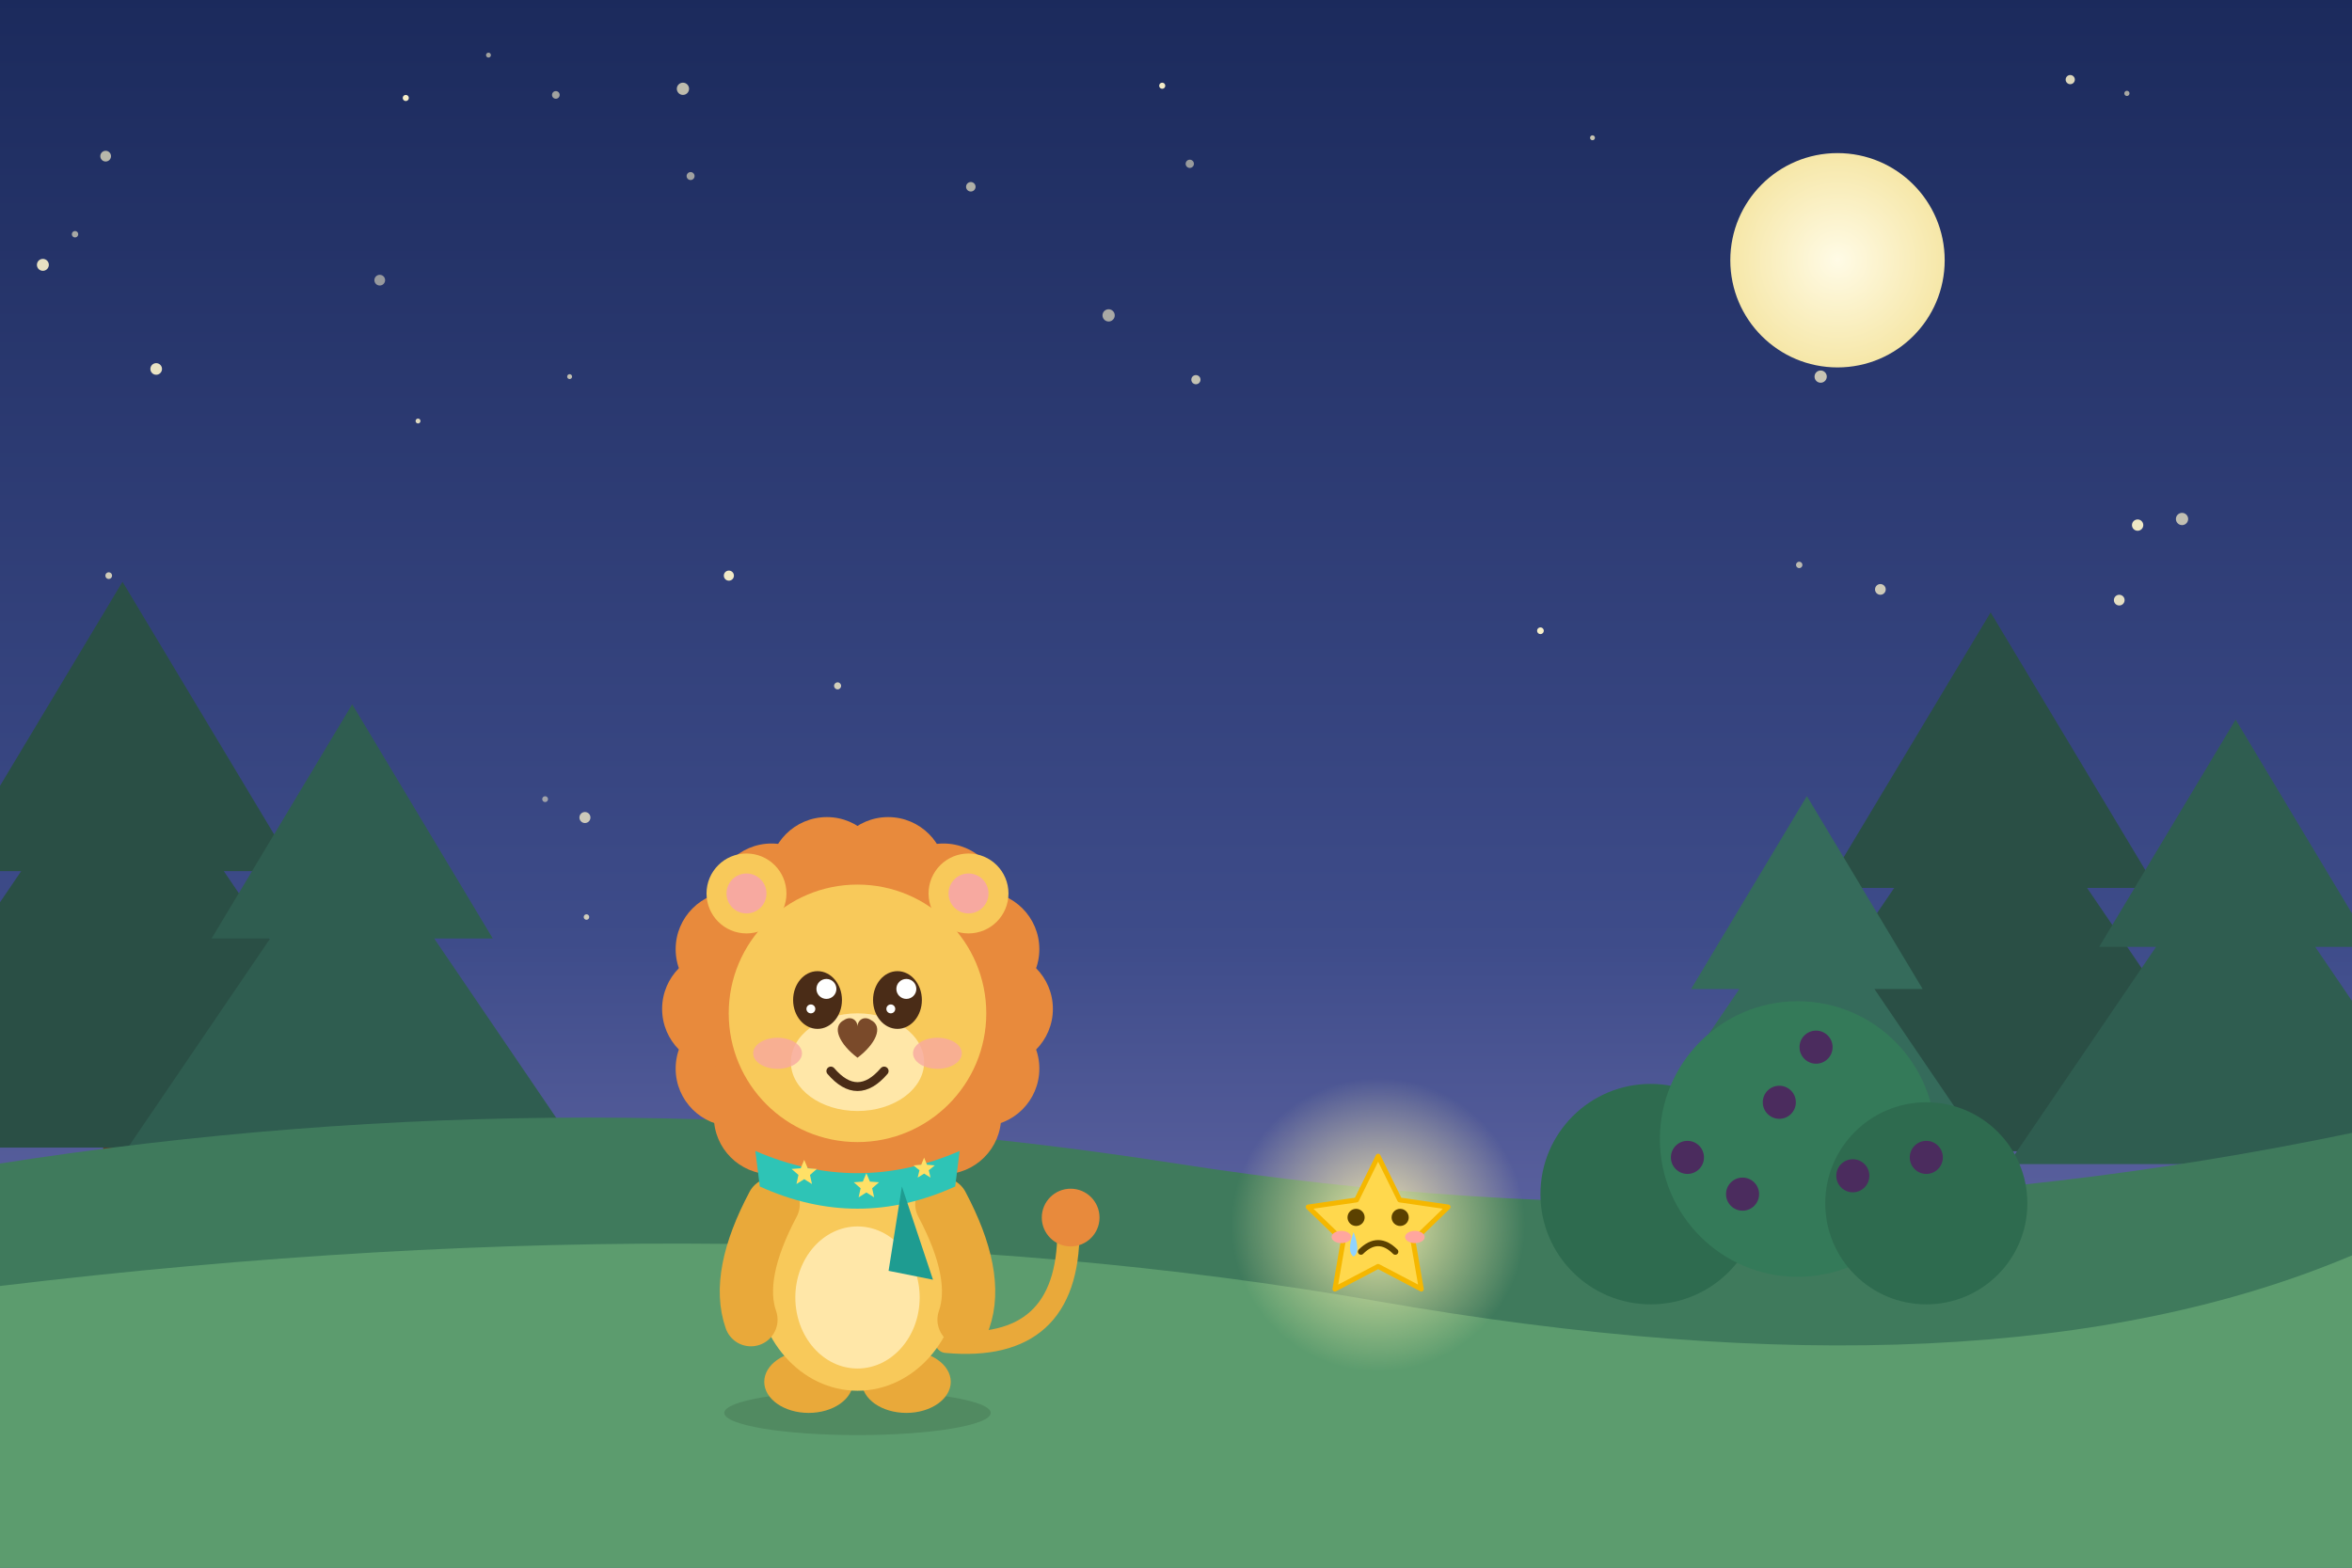
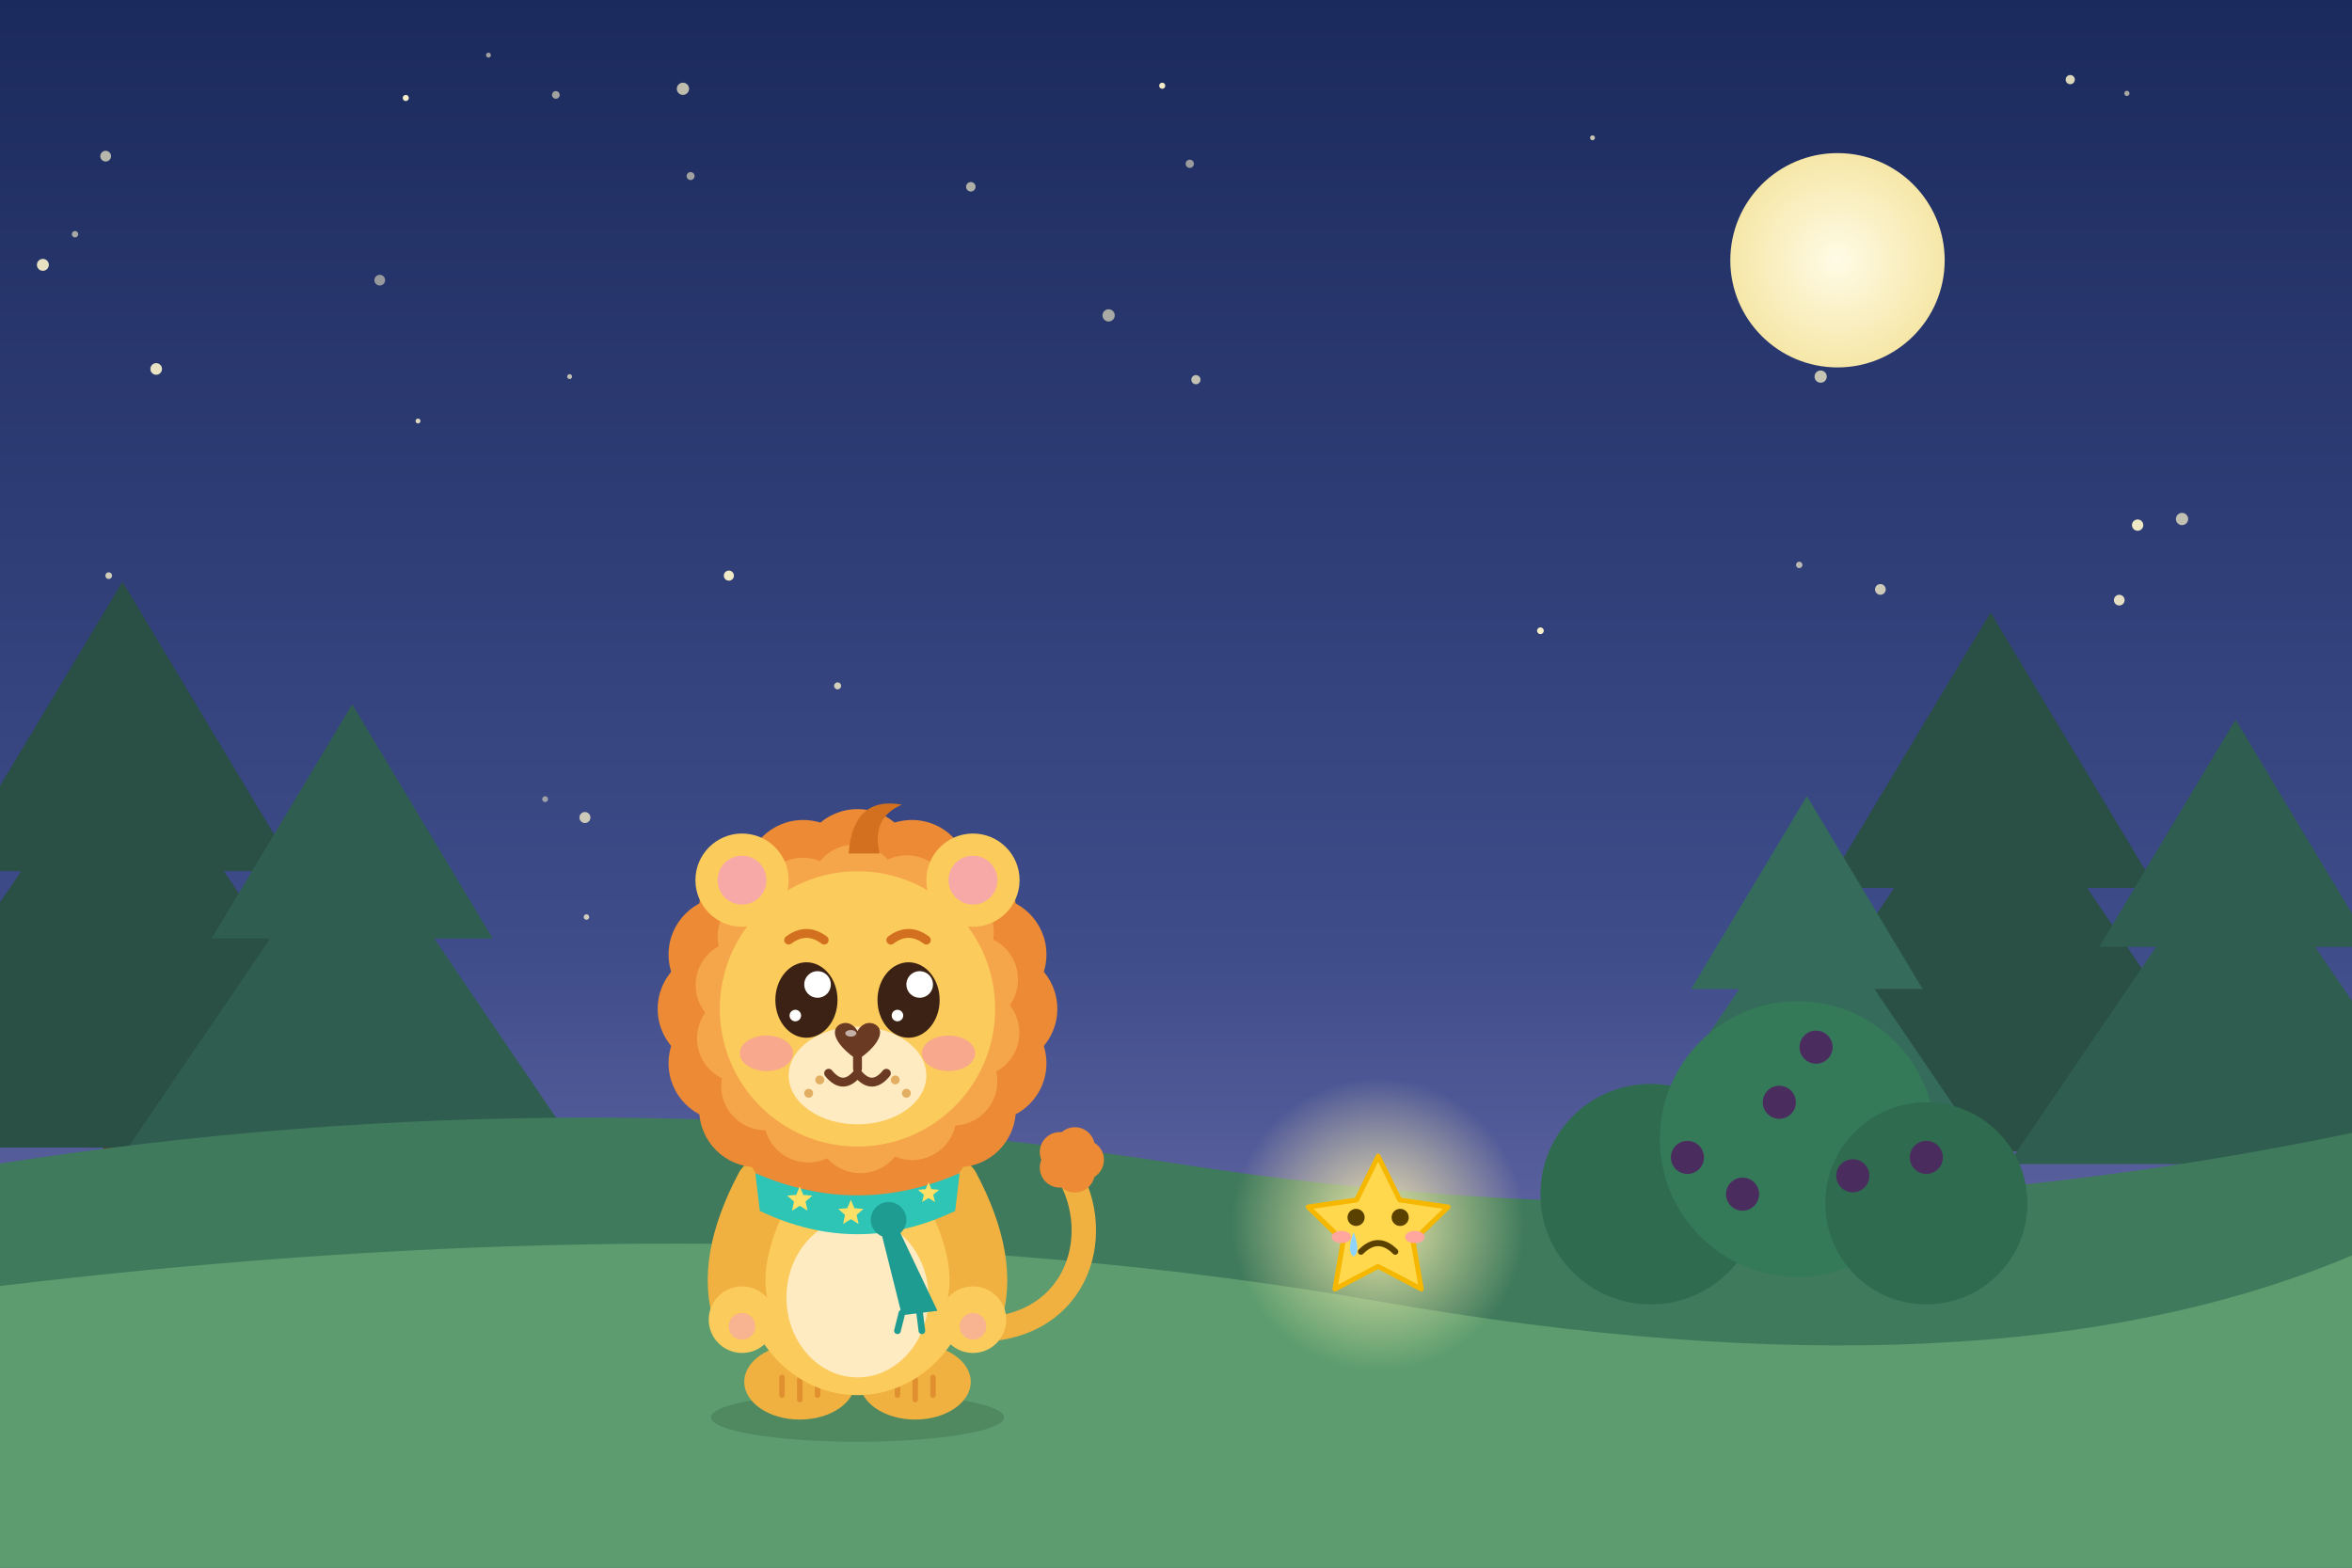
<svg xmlns="http://www.w3.org/2000/svg" viewBox="0 0 1536 1024" role="img" aria-label="Lio găsește steluța care plânge în iarbă">
  <defs>
    <linearGradient id="night" x1="0" y1="0" x2="0" y2="1">
      <stop offset="0" stop-color="#1B2A5C" />
      <stop offset="0.6" stop-color="#3E4C8A" />
      <stop offset="1" stop-color="#7F7BB8" />
    </linearGradient>
    <linearGradient id="dusk" x1="0" y1="0" x2="0" y2="1">
      <stop offset="0" stop-color="#2B3A73" />
      <stop offset="0.55" stop-color="#8A6FB3" />
      <stop offset="1" stop-color="#F2A98B" />
    </linearGradient>
    <radialGradient id="glow">
      <stop offset="0" stop-color="#FFF3B0" stop-opacity="0.9" />
      <stop offset="1" stop-color="#FFF3B0" stop-opacity="0" />
    </radialGradient>
    <radialGradient id="moon">
      <stop offset="0" stop-color="#FFFBE6" />
      <stop offset="1" stop-color="#F6E7A8" />
    </radialGradient>
    <filter id="soft">
      <feGaussianBlur stdDeviation="1.2" />
    </filter>
  </defs>
  <rect width="1536" height="1024" fill="url(#night)" />
  <circle cx="363" cy="62" r="2.5" fill="#FFF6CC" opacity="0.58" />
  <circle cx="102" cy="241" r="3.8" fill="#FFF6CC" opacity="0.90" />
  <circle cx="1175" cy="133" r="2.8" fill="#FFF6CC" opacity="0.64" />
  <circle cx="265" cy="64" r="2.0" fill="#FFF6CC" opacity="0.96" />
  <circle cx="1273" cy="484" r="3.5" fill="#FFF6CC" opacity="0.60" />
  <circle cx="476" cy="376" r="3.3" fill="#FFF6CC" opacity="0.93" />
  <circle cx="1352" cy="52" r="3.0" fill="#FFF6CC" opacity="0.84" />
  <circle cx="777" cy="107" r="2.7" fill="#FFF6CC" opacity="0.54" />
  <circle cx="1436" cy="519" r="2.9" fill="#FFF6CC" opacity="0.65" />
  <circle cx="1396" cy="343" r="3.7" fill="#FFF6CC" opacity="0.92" />
  <circle cx="781" cy="248" r="3.0" fill="#FFF6CC" opacity="0.72" />
  <circle cx="248" cy="183" r="3.5" fill="#FFF6CC" opacity="0.52" />
  <circle cx="71" cy="376" r="2.2" fill="#FFF6CC" opacity="0.77" />
  <circle cx="724" cy="206" r="4.0" fill="#FFF6CC" opacity="0.60" />
  <circle cx="634" cy="122" r="3.1" fill="#FFF6CC" opacity="0.64" />
  <circle cx="547" cy="448" r="2.3" fill="#FFF6CC" opacity="0.78" />
  <circle cx="1389" cy="61" r="1.7" fill="#FFF6CC" opacity="0.61" />
  <circle cx="1175" cy="369" r="2.1" fill="#FFF6CC" opacity="0.67" />
  <circle cx="273" cy="275" r="1.6" fill="#FFF6CC" opacity="0.85" />
  <circle cx="1376" cy="573" r="3.3" fill="#FFF6CC" opacity="0.98" />
  <circle cx="28" cy="173" r="3.9" fill="#FFF6CC" opacity="0.89" />
  <circle cx="630" cy="566" r="3.1" fill="#FFF6CC" opacity="0.91" />
  <circle cx="451" cy="115" r="2.6" fill="#FFF6CC" opacity="0.57" />
  <circle cx="586" cy="577" r="2.3" fill="#FFF6CC" opacity="0.50" />
  <circle cx="69" cy="102" r="3.5" fill="#FFF6CC" opacity="0.68" />
  <circle cx="446" cy="58" r="4.0" fill="#FFF6CC" opacity="0.71" />
  <circle cx="319" cy="36" r="1.6" fill="#FFF6CC" opacity="0.58" />
  <circle cx="1040" cy="90" r="1.6" fill="#FFF6CC" opacity="0.75" />
  <circle cx="383" cy="599" r="1.8" fill="#FFF6CC" opacity="0.76" />
  <circle cx="1189" cy="246" r="4.0" fill="#FFF6CC" opacity="0.74" />
  <circle cx="372" cy="246" r="1.6" fill="#FFF6CC" opacity="0.71" />
  <circle cx="382" cy="534" r="3.6" fill="#FFF6CC" opacity="0.75" />
  <circle cx="49" cy="153" r="2.1" fill="#FFF6CC" opacity="0.60" />
  <circle cx="356" cy="522" r="1.9" fill="#FFF6CC" opacity="0.53" />
  <circle cx="1425" cy="339" r="4.0" fill="#FFF6CC" opacity="0.70" />
  <circle cx="1384" cy="392" r="3.5" fill="#FFF6CC" opacity="0.87" />
  <circle cx="759" cy="56" r="2.0" fill="#FFF6CC" opacity="0.94" />
  <circle cx="1382" cy="555" r="2.3" fill="#FFF6CC" opacity="0.83" />
  <circle cx="1228" cy="385" r="3.5" fill="#FFF6CC" opacity="0.76" />
  <circle cx="1006" cy="412" r="2.2" fill="#FFF6CC" opacity="0.96" />
  <circle cx="1200" cy="170" r="70" fill="url(#moon)" />
  <circle cx="1230" cy="150" r="60" fill="#2A3A70" opacity="0.0" />
  <rect x="67.4" y="737.0" width="25.2" height="63.0" fill="#5A3E2B" />
  <path d="M80,380 L193.4,569.0 L146.15,569.0 L269.0,749.6 L-109.0,749.6 L13.85,569.0 L-33.4,569.0 Z" fill="#2A4F45" />
  <rect x="219.8" y="749.0" width="20.4" height="51.0" fill="#5A3E2B" />
  <path d="M230,460 L321.8,613.0 L283.55,613.0 L383.0,759.2 L77.0,759.2 L176.45,613.0 L138.2,613.0 Z" fill="#2F5D50" />
  <rect x="1288.0" y="740.0" width="24.0" height="60.0" fill="#5A3E2B" />
  <path d="M1300,400 L1408.0,580.0 L1363.0,580.0 L1480.0,752.0 L1120.0,752.0 L1237.0,580.0 L1192.0,580.0 Z" fill="#2A4F45" />
  <rect x="1450.1" y="750.5" width="19.8" height="49.5" fill="#5A3E2B" />
  <path d="M1460,470 L1549.1,618.5 L1511.975,618.5 L1608.5,760.4 L1311.5,760.4 L1408.025,618.5 L1370.9,618.5 Z" fill="#2F5D50" />
  <rect x="1171.6" y="758.0" width="16.8" height="42.0" fill="#5A3E2B" />
  <path d="M1180,520 L1255.6,646.0 L1224.1,646.0 L1306.0,766.4 L1054.0,766.4 L1135.9,646.0 L1104.4,646.0 Z" fill="#356B5B" />
  <path d="M0,760 Q384,700 768,760 T1536,740 L1536,1024 L0,1024 Z" fill="#3F7A5C" />
  <path d="M0,840 Q500,780 900,850 T1536,820 L1536,1024 L0,1024 Z" fill="#5C9C6E" />
  <g transform="translate(1150,780) scale(1.2)">
    <circle cx="-60" cy="0" r="60" fill="#2E6B4F" />
    <circle cx="20" cy="-30" r="75" fill="#347A59" />
    <circle cx="90" cy="5" r="55" fill="#2E6B4F" />
    <circle cx="-40" cy="-20" r="9" fill="#4B2C5E" />
    <circle cx="10" cy="-50" r="9" fill="#4B2C5E" />
    <circle cx="50" cy="-10" r="9" fill="#4B2C5E" />
    <circle cx="90" cy="-20" r="9" fill="#4B2C5E" />
    <circle cx="-10" cy="0" r="9" fill="#4B2C5E" />
    <circle cx="30" cy="-80" r="9" fill="#4B2C5E" />
  </g>
  <circle cx="900" cy="800" r="96.0" fill="url(#glow)" />
  <path d="M900.0,755.2 L914.1,783.8 L945.7,788.4 L922.8,810.6 L928.2,842.0 L900.0,827.2 L871.8,842.0 L877.2,810.6 L854.3,788.4 L885.9,783.8 Z" fill="#FFD84D" stroke="#F5B700" stroke-width="3.2" stroke-linejoin="round" />
  <circle cx="885.6" cy="795.2" r="5.6" fill="#5B4100" />
  <circle cx="914.4" cy="795.2" r="5.6" fill="#5B4100" />
  <ellipse cx="876.0" cy="808.0" rx="6.4" ry="4.0" fill="#FFA69E" />
  <ellipse cx="924.0" cy="808.0" rx="6.4" ry="4.0" fill="#FFA69E" />
  <path d="M888.8,817.6 q11.2,-11.2 22.4,0" stroke="#5B4100" stroke-width="4.0" fill="none" stroke-linecap="round" />
  <path d="M884.0,804.8 q-4.8,12.8 0,16.0 q4.8,-3.2 0,-16.0z" fill="#8FD3FF" />
  <g transform="translate(560,920) scale(1.45,1.45)">
-     <ellipse cx="0" cy="2" rx="60" ry="10" fill="#000" opacity="0.12" />
-     <path d="M40,-30 Q95,-25 95,-80" stroke="#E9A93A" stroke-width="10" fill="none" stroke-linecap="round" />
-     <circle cx="96" cy="-86" r="13" fill="#E88A3C" />
-     <ellipse cx="-22" cy="-12" rx="20" ry="14" fill="#E9A93A" />
-     <ellipse cx="22" cy="-12" rx="20" ry="14" fill="#E9A93A" />
-     <ellipse cx="0" cy="-60" rx="46" ry="52" fill="#F8C95A" />
-     <ellipse cx="0" cy="-50" rx="28" ry="32" fill="#FFE7A8" />
-     <path d="M-38,-92 Q-55,-60 -48,-40" stroke="#E9A93A" stroke-width="24" fill="none" stroke-linecap="round" />
-     <path d="M38,-92 Q55,-60 48,-40" stroke="#E9A93A" stroke-width="24" fill="none" stroke-linecap="round" />
-     <circle cx="62.0" cy="-180.0" r="26.0" fill="#E88A3C" />
-     <circle cx="55.9" cy="-153.1" r="26.0" fill="#E88A3C" />
-     <circle cx="38.7" cy="-131.5" r="26.0" fill="#E88A3C" />
-     <circle cx="13.8" cy="-119.6" r="26.0" fill="#E88A3C" />
-     <circle cx="-13.8" cy="-119.6" r="26.0" fill="#E88A3C" />
-     <circle cx="-38.7" cy="-131.5" r="26.0" fill="#E88A3C" />
-     <circle cx="-55.9" cy="-153.1" r="26.0" fill="#E88A3C" />
-     <circle cx="-62.0" cy="-180.0" r="26.0" fill="#E88A3C" />
-     <circle cx="-55.9" cy="-206.9" r="26.0" fill="#E88A3C" />
-     <circle cx="-38.7" cy="-228.5" r="26.0" fill="#E88A3C" />
-     <circle cx="-13.8" cy="-240.4" r="26.0" fill="#E88A3C" />
-     <circle cx="13.8" cy="-240.4" r="26.0" fill="#E88A3C" />
-     <circle cx="38.7" cy="-228.5" r="26.0" fill="#E88A3C" />
-     <circle cx="55.9" cy="-206.9" r="26.0" fill="#E88A3C" />
-     <circle cx="-50" cy="-232" r="18" fill="#F8C95A" />
-     <circle cx="50" cy="-232" r="18" fill="#F8C95A" />
-     <circle cx="-50" cy="-232" r="9" fill="#F7A9A0" />
-     <circle cx="50" cy="-232" r="9" fill="#F7A9A0" />
-     <circle cx="0" cy="-178" r="58" fill="#F8C95A" />
-     <ellipse cx="0" cy="-156" rx="30" ry="22" fill="#FFE7A8" />
-     <ellipse cx="-36" cy="-160" rx="11" ry="7" fill="#F7A9A0" opacity="0.8" />
-     <ellipse cx="36" cy="-160" rx="11" ry="7" fill="#F7A9A0" opacity="0.8" />
-     <ellipse cx="-18" cy="-184" rx="11" ry="13" fill="#4A2C17" />
-     <ellipse cx="18" cy="-184" rx="11" ry="13" fill="#4A2C17" />
-     <circle cx="-14" cy="-189" r="4.5" fill="#fff" />
-     <circle cx="22" cy="-189" r="4.5" fill="#fff" />
-     <circle cx="-21" cy="-180" r="2" fill="#fff" />
-     <circle cx="15" cy="-180" r="2" fill="#fff" />
-     <path d="M0,-158 c-8,-6 -12,-14 -6,-17 c3,-2 6,0 6,3 c0,-3 3,-5 6,-3 c6,3 2,11 -6,17z" fill="#7A4A2A" />
-     <path d="M-12,-152 q12,14 24,0" stroke="#4A2C17" stroke-width="4" fill="none" stroke-linecap="round" />
-     <path d="M-46,-116 Q0,-96 46,-116 L44,-100 Q0,-80 -44,-100 Z" fill="#2EC4B6" />
-     <path d="M20,-100 L34,-58 L14,-62 Z" fill="#1E9C91" />
-     <path d="M-24.0,-112.0 L-22.4,-108.2 L-18.3,-107.9 L-21.4,-105.2 L-20.5,-101.1 L-24.0,-103.3 L-27.5,-101.1 L-26.6,-105.2 L-29.7,-107.9 L-25.6,-108.2 Z" fill="#FFE066" />
-     <path d="M4.0,-106.0 L5.6,-102.2 L9.7,-101.9 L6.6,-99.2 L7.5,-95.1 L4.0,-97.3 L0.5,-95.1 L1.4,-99.2 L-1.7,-101.9 L2.4,-102.2 Z" fill="#FFE066" />
-     <path d="M30.0,-113.0 L31.3,-109.8 L34.8,-109.5 L32.1,-107.3 L32.9,-104.0 L30.0,-105.8 L27.1,-104.0 L27.9,-107.3 L25.2,-109.5 L28.7,-109.8 Z" fill="#FFE066" />
+     <ellipse cx="0" cy="4" rx="66" ry="11" fill="#000" opacity=".13" />
+     <path d="M44,-36 C96,-30 112,-74 96,-104" stroke="#F0B140" stroke-width="11" fill="none" stroke-linecap="round" />
+     <circle cx="102.0" cy="-112.0" r="9" fill="#EC8A35" />
+     <circle cx="97.9" cy="-106.3" r="9" fill="#EC8A35" />
+     <circle cx="91.1" cy="-108.5" r="9" fill="#EC8A35" />
+     <circle cx="91.1" cy="-115.5" r="9" fill="#EC8A35" />
+     <circle cx="97.9" cy="-117.7" r="9" fill="#EC8A35" />
+     <ellipse cx="-26" cy="-12" rx="25" ry="17" fill="#F0B140" />
+     <ellipse cx="26" cy="-12" rx="25" ry="17" fill="#F0B140" />
+     <path d="M-34,-6 v-8 M-26,-4 v-9 M-18,-6 v-8 M18,-6 v-8 M26,-4 v-9 M34,-6 v-8" stroke="#D2701F" stroke-width="2.5" stroke-linecap="round" opacity=".5" />
+     <ellipse cx="0" cy="-62" rx="52" ry="56" fill="#FBCB5C" />
+     <ellipse cx="0" cy="-50" rx="32" ry="36" fill="#FFEBC2" />
+     <path d="M-42,-100 Q-60,-66 -52,-42" stroke="#F0B140" stroke-width="26" fill="none" stroke-linecap="round" />
+     <circle cx="-52" cy="-40" r="15" fill="#FBCB5C" />
+     <circle cx="-52" cy="-37" r="6" fill="#F7A9A8" opacity=".7" />
+     <path d="M42,-100 Q60,-66 52,-42" stroke="#F0B140" stroke-width="26" fill="none" stroke-linecap="round" />
+     <circle cx="52" cy="-40" r="15" fill="#FBCB5C" />
+     <circle cx="52" cy="-37" r="6" fill="#F7A9A8" opacity=".7" />
+     <circle cx="64.0" cy="-180.0" r="26" fill="#EC8A35" />
+     <circle cx="59.1" cy="-155.5" r="26" fill="#EC8A35" />
+     <circle cx="45.3" cy="-134.7" r="26" fill="#EC8A35" />
+     <circle cx="24.5" cy="-120.9" r="26" fill="#EC8A35" />
+     <circle cx="0.0" cy="-116.0" r="26" fill="#EC8A35" />
+     <circle cx="-24.5" cy="-120.9" r="26" fill="#EC8A35" />
+     <circle cx="-45.3" cy="-134.7" r="26" fill="#EC8A35" />
+     <circle cx="-59.1" cy="-155.5" r="26" fill="#EC8A35" />
+     <circle cx="-64.0" cy="-180.0" r="26" fill="#EC8A35" />
+     <circle cx="-59.1" cy="-204.5" r="26" fill="#EC8A35" />
+     <circle cx="-45.3" cy="-225.3" r="26" fill="#EC8A35" />
+     <circle cx="-24.5" cy="-239.1" r="26" fill="#EC8A35" />
+     <circle cx="-0.0" cy="-244.0" r="26" fill="#EC8A35" />
+     <circle cx="24.5" cy="-239.1" r="26" fill="#EC8A35" />
+     <circle cx="45.3" cy="-225.3" r="26" fill="#EC8A35" />
+     <circle cx="59.1" cy="-204.5" r="26" fill="#EC8A35" />
+     <circle cx="52.9" cy="-169.3" r="20" fill="#F6A64A" />
+     <circle cx="43.0" cy="-147.4" r="20" fill="#F6A64A" />
+     <circle cx="24.6" cy="-131.9" r="20" fill="#F6A64A" />
+     <circle cx="1.3" cy="-126.0" r="20" fill="#F6A64A" />
+     <circle cx="-22.2" cy="-130.8" r="20" fill="#F6A64A" />
+     <circle cx="-41.4" cy="-145.3" r="20" fill="#F6A64A" />
+     <circle cx="-52.3" cy="-166.7" r="20" fill="#F6A64A" />
+     <circle cx="-52.9" cy="-190.7" r="20" fill="#F6A64A" />
+     <circle cx="-43.0" cy="-212.6" r="20" fill="#F6A64A" />
+     <circle cx="-24.6" cy="-228.1" r="20" fill="#F6A64A" />
+     <circle cx="-1.3" cy="-234.0" r="20" fill="#F6A64A" />
+     <circle cx="22.2" cy="-229.2" r="20" fill="#F6A64A" />
+     <circle cx="41.4" cy="-214.7" r="20" fill="#F6A64A" />
+     <circle cx="52.3" cy="-193.3" r="20" fill="#F6A64A" />
+     <path d="M-4,-250 q2,-26 24,-22 q-14,6 -10,22 z" fill="#D2701F" />
+     <circle cx="-52" cy="-238" r="21" fill="#FBCB5C" />
+     <circle cx="52" cy="-238" r="21" fill="#FBCB5C" />
+     <circle cx="-52" cy="-238" r="11" fill="#F7A9A8" />
+     <circle cx="52" cy="-238" r="11" fill="#F7A9A8" />
+     <circle cx="0" cy="-180" r="62" fill="#FBCB5C" />
+     <ellipse cx="0" cy="-150" rx="31" ry="22" fill="#FFEBC2" />
+     <ellipse cx="-41" cy="-160" rx="12" ry="8" fill="#F79C9C" opacity=".75" />
+     <ellipse cx="41" cy="-160" rx="12" ry="8" fill="#F79C9C" opacity=".75" />
+     <path d="M-31,-211 q8,-6 16,0 M15,-211 q8,-6 16,0" stroke="#D2701F" stroke-width="4" fill="none" stroke-linecap="round" />
+     <ellipse cx="-23" cy="-184" rx="14" ry="17" fill="#3B2214" />
+     <g>
+       <circle cx="-18" cy="-191" r="6" fill="#fff" />
+       <circle cx="-28" cy="-177" r="2.6" fill="#fff" />
+     </g>
+     <ellipse cx="23" cy="-184" rx="14" ry="17" fill="#3B2214" />
+     <g>
+       <circle cx="28" cy="-191" r="6" fill="#fff" />
+       <circle cx="18" cy="-177" r="2.6" fill="#fff" />
+     </g>
+     <circle cx="-17" cy="-148" r="2" fill="#E2AE62" />
+     <circle cx="-22" cy="-142" r="2" fill="#E2AE62" />
+     <circle cx="17" cy="-148" r="2" fill="#E2AE62" />
+     <circle cx="22" cy="-142" r="2" fill="#E2AE62" />
+     <path d="M0,-157 C-9,-163 -13,-170 -8,-173 C-4,-175 -1,-172 0,-170 C1,-172 4,-175 8,-173 C13,-170 9,-163 0,-157 Z" fill="#6B3A22" />
+     <ellipse cx="-3" cy="-169" rx="2.5" ry="1.5" fill="#fff" opacity=".6" />
+     <path d="M0,-158 v5 M-13,-151 q6.5,8 13,0 q6.5,8 13,0" stroke="#6B3A22" stroke-width="4" fill="none" stroke-linecap="round" stroke-linejoin="round" />
+     <path d="M-46,-106 Q0,-86 46,-106 L44,-89 Q0,-68 -44,-89 Z" fill="#2EC4B6" />
+     <path d="M16,-86 L36,-44 L20,-42 L10,-82 Z" fill="#1E9C91" />
+     <path d="M20,-43 l-2,8 M28,-43 l1,8" stroke="#1E9C91" stroke-width="3" stroke-linecap="round" />
+     <circle cx="14" cy="-85" r="8" fill="#1E9C91" />
+     <path d="M-26.0,-100.0 L-24.4,-96.2 L-20.3,-95.9 L-23.4,-93.2 L-22.5,-89.1 L-26.0,-91.3 L-29.5,-89.1 L-28.6,-93.2 L-31.7,-95.9 L-27.6,-96.2 Z" fill="#FFE066" />
+     <path d="M-3.0,-94.0 L-1.4,-90.2 L2.7,-89.9 L-0.4,-87.2 L0.5,-83.1 L-3.0,-85.3 L-6.5,-83.1 L-5.6,-87.2 L-8.7,-89.9 L-4.6,-90.2 Z" fill="#FFE066" />
+     <path d="M32.0,-102.0 L33.3,-98.8 L36.8,-98.5 L34.1,-96.3 L34.9,-93.0 L32.0,-94.8 L29.1,-93.0 L29.9,-96.3 L27.2,-98.5 L30.7,-98.8 Z" fill="#FFE066" />
  </g>
</svg>
